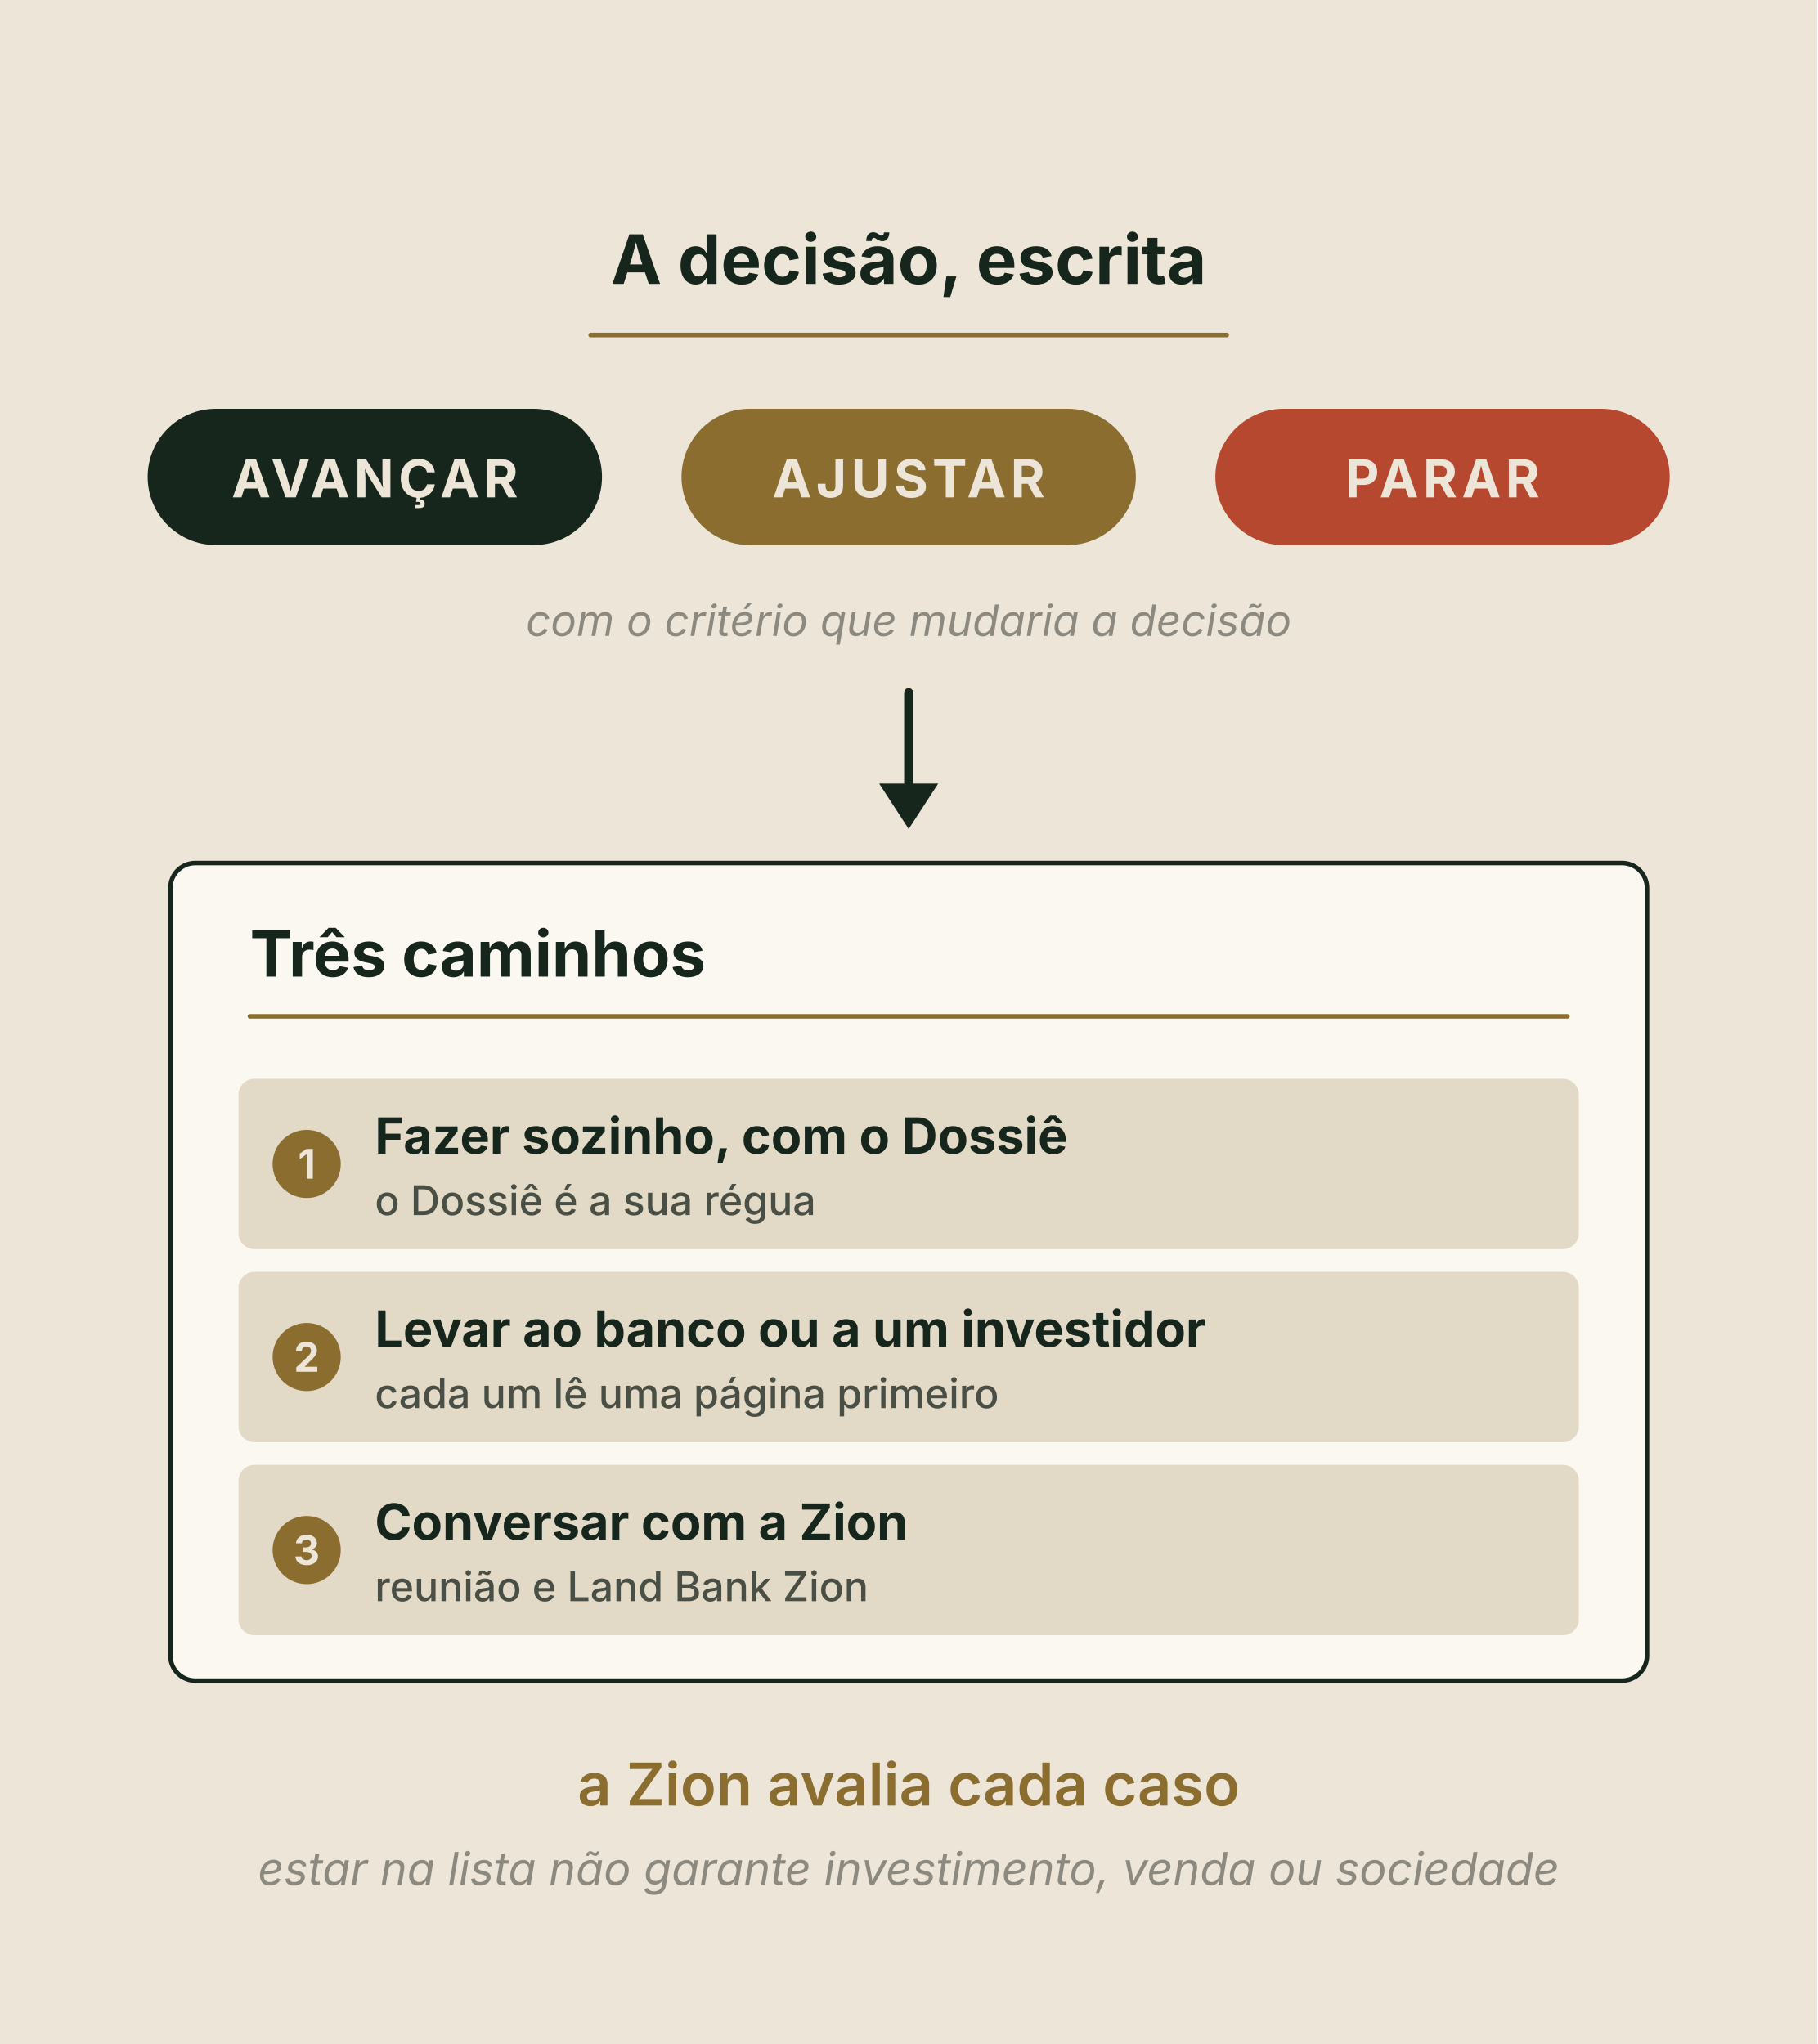
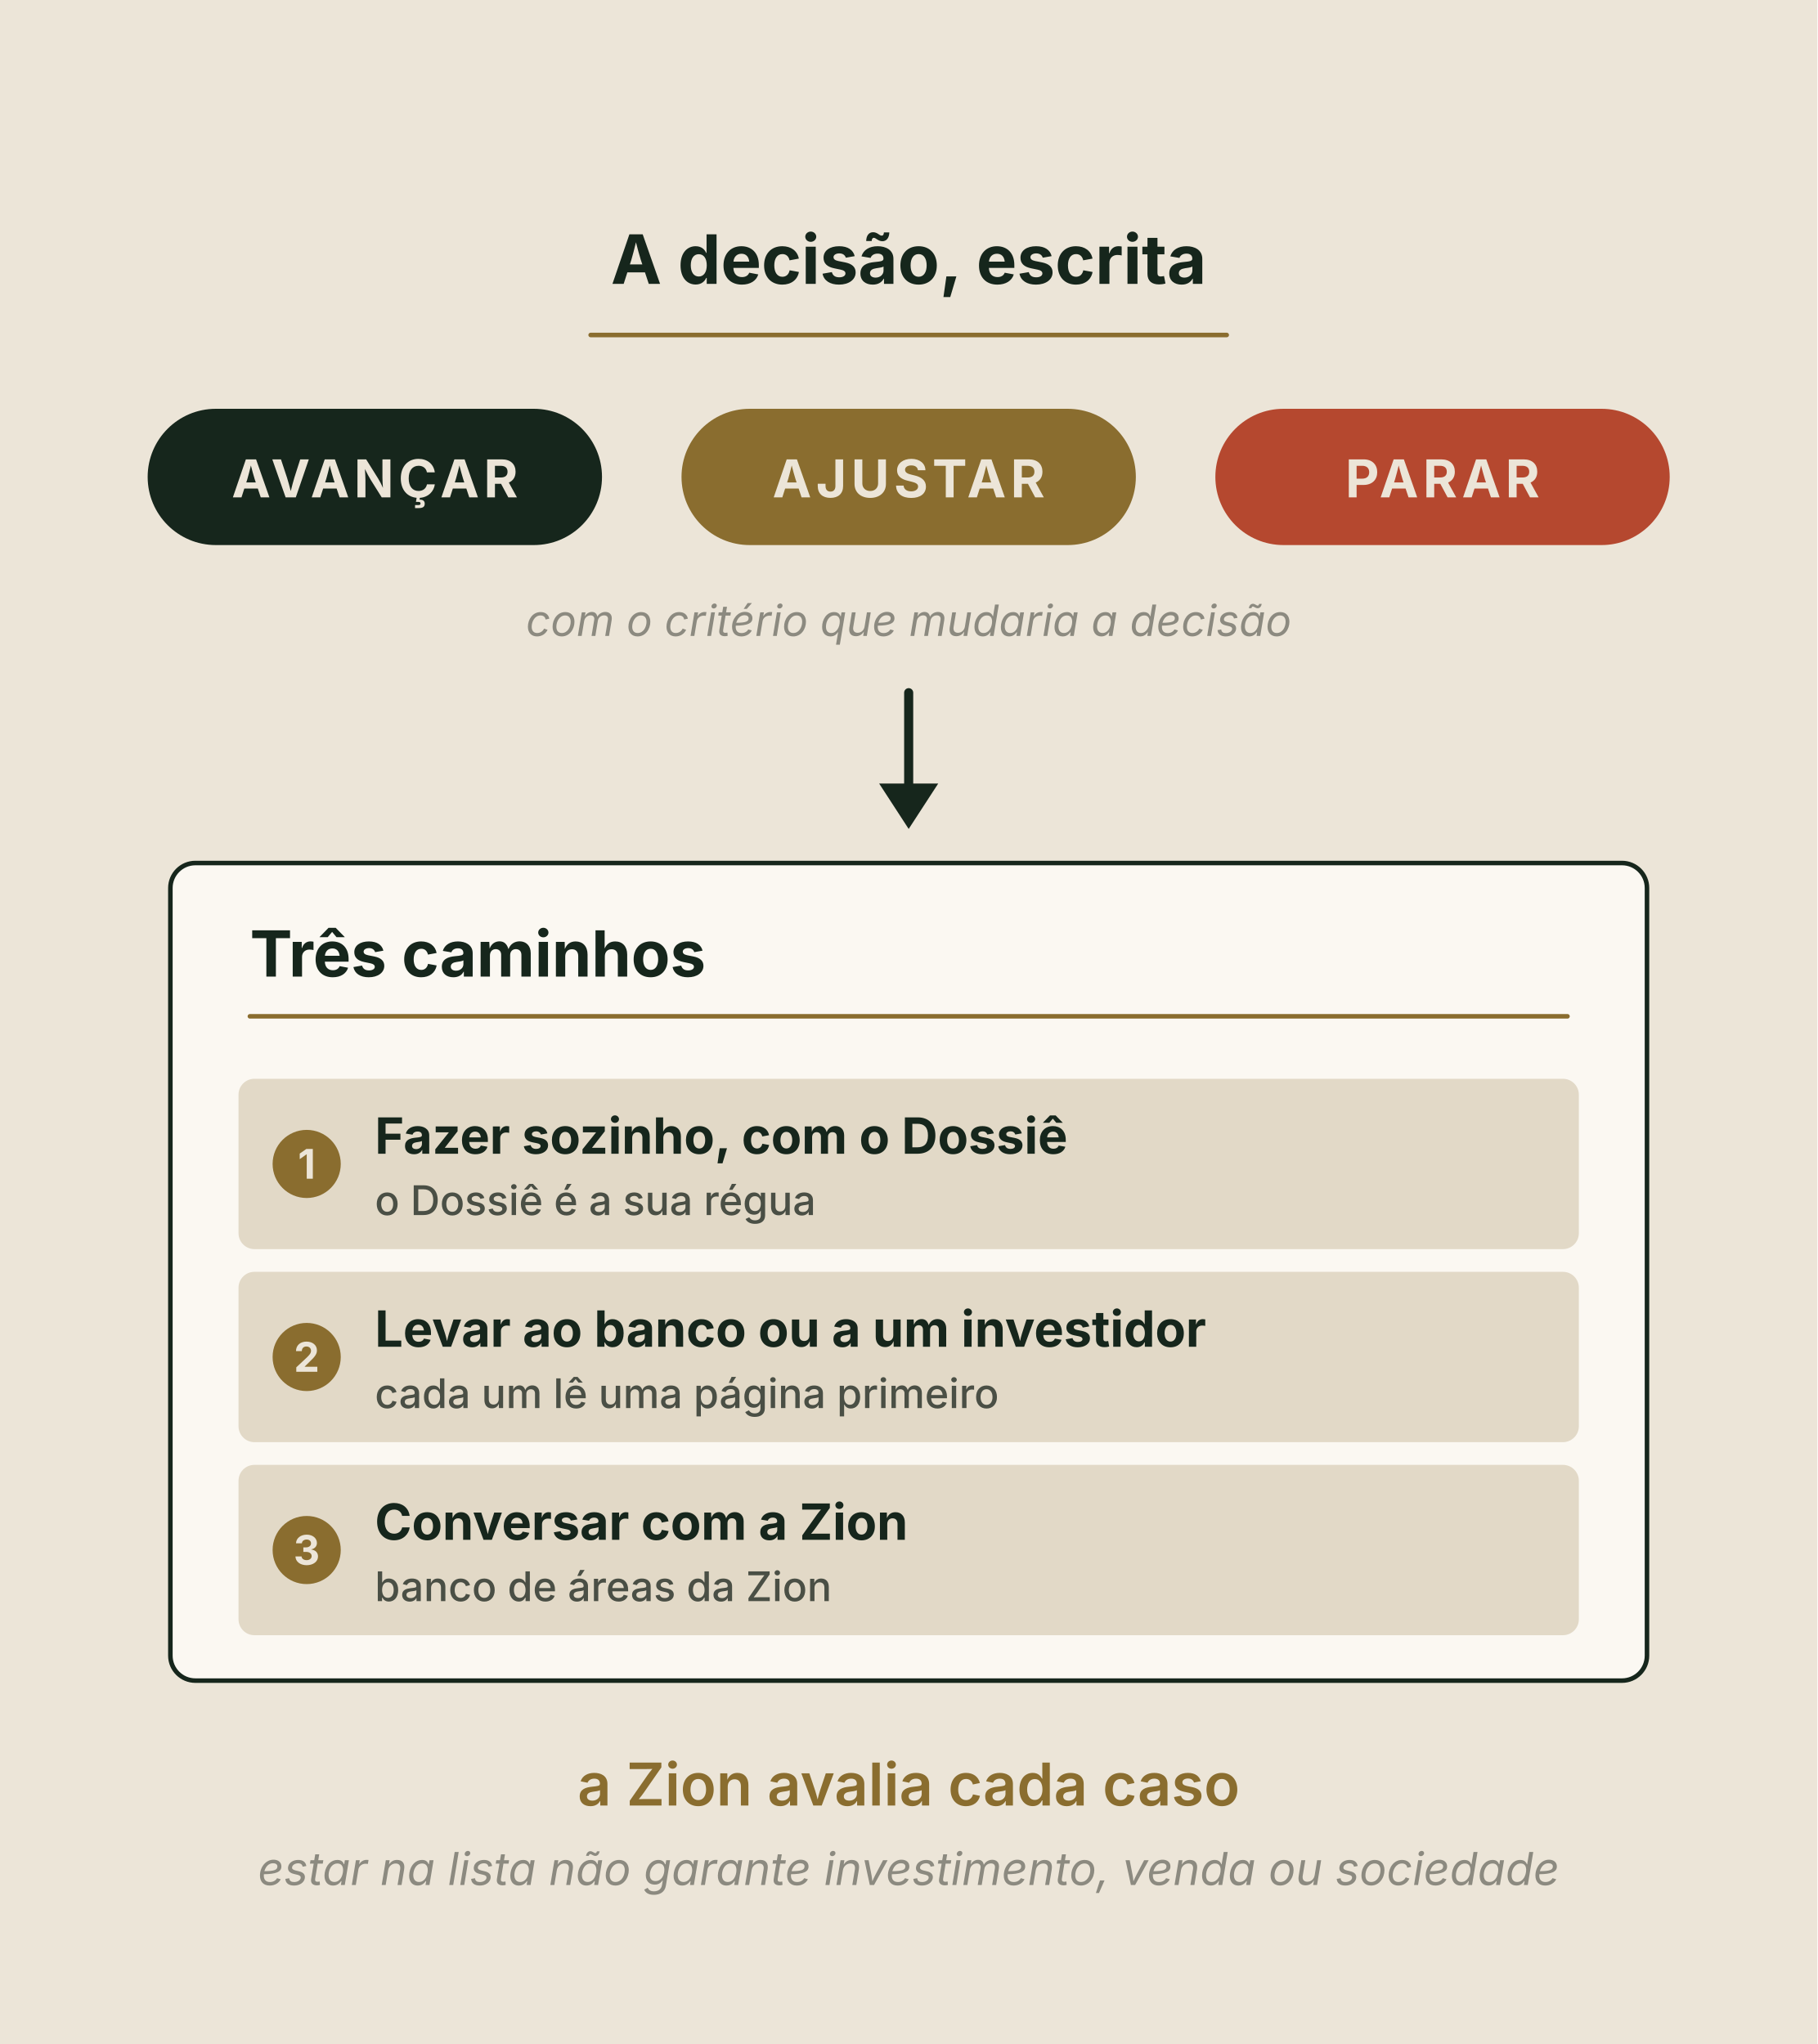
<svg xmlns="http://www.w3.org/2000/svg" width="1600" height="1800" viewBox="0 0 1600 1800" role="img" aria-label="A decisão escrita: avançar, ajustar ou parar; embaixo, os três caminhos: fazer sozinho com o Dossiê, levar ao banco ou a um investidor e conversar com a Zion, que avalia cada caso">
  <rect width="1600" height="1800" fill="#ECE5D8" />
  <text x="800.0" y="250.0" font-family="Inter, Arial, sans-serif" font-size="60" font-weight="700" fill="#16261C" text-anchor="middle" letter-spacing="0">A decisão, escrita</text>
  <line x1="520.0" y1="295.0" x2="1080.0" y2="295.0" stroke="#8A6D2F" stroke-width="4" stroke-linecap="round" />
  <rect x="130.0" y="360.0" width="400.0" height="120.0" rx="60" fill="#16261C" />
  <text x="330.0" y="438.0" font-family="Inter, Arial, sans-serif" font-size="46" font-weight="700" fill="#ECE5D8" text-anchor="middle" letter-spacing="4">AVANÇAR</text>
  <rect x="600.0" y="360.0" width="400.0" height="120.0" rx="60" fill="#8A6D2F" />
  <text x="800.0" y="438.0" font-family="Inter, Arial, sans-serif" font-size="46" font-weight="700" fill="#ECE5D8" text-anchor="middle" letter-spacing="4">AJUSTAR</text>
  <rect x="1070.0" y="360.0" width="400.0" height="120.0" rx="60" fill="#B5482F" />
  <text x="1270.0" y="438.0" font-family="Inter, Arial, sans-serif" font-size="46" font-weight="700" fill="#ECE5D8" text-anchor="middle" letter-spacing="4">PARAR</text>
  <text x="800.0" y="560.0" font-family="Inter, Arial, sans-serif" font-size="38" font-weight="400" fill="#8C8A80" text-anchor="middle" letter-spacing="0" font-style="italic">com o critério que mudaria a decisão</text>
  <line x1="800.0" y1="610.0" x2="800.0" y2="700.0" stroke="#16261C" stroke-width="8" stroke-linecap="round" />
  <path d="M774.0 690.0 L826.0 690.0 L800.0 730.0 Z" fill="#16261C" />
  <rect x="150.0" y="760.0" width="1300.0" height="720.0" rx="22" fill="#FBF8F2" stroke="#16261C" stroke-width="4" />
  <text x="220.0" y="860.0" font-family="Inter, Arial, sans-serif" font-size="56" font-weight="700" fill="#16261C" text-anchor="start" letter-spacing="0">Três caminhos</text>
  <line x1="220.0" y1="895.0" x2="1380.0" y2="895.0" stroke="#8A6D2F" stroke-width="4" stroke-linecap="round" />
  <rect x="210.0" y="950.0" width="1180.0" height="150.0" rx="14" fill="#E2D9C7" />
  <circle cx="270.0" cy="1025.0" r="30.0" fill="#8A6D2F" />
  <text x="270.0" y="1038.0" font-family="Inter, Arial, sans-serif" font-size="36" font-weight="700" fill="#ECE5D8" text-anchor="middle" letter-spacing="0">1</text>
  <text x="330.0" y="1016.0" font-family="Inter, Arial, sans-serif" font-size="44" font-weight="700" fill="#16261C" text-anchor="start" letter-spacing="0">Fazer sozinho, com o Dossiê</text>
  <text x="330.0" y="1070.0" font-family="Inter, Arial, sans-serif" font-size="36" font-weight="500" fill="#4A4F45" text-anchor="start" letter-spacing="0">o Dossiê é a sua régua</text>
  <rect x="210.0" y="1120.0" width="1180.0" height="150.0" rx="14" fill="#E2D9C7" />
  <circle cx="270.0" cy="1195.0" r="30.0" fill="#8A6D2F" />
  <text x="270.0" y="1208.0" font-family="Inter, Arial, sans-serif" font-size="36" font-weight="700" fill="#ECE5D8" text-anchor="middle" letter-spacing="0">2</text>
  <text x="330.0" y="1186.0" font-family="Inter, Arial, sans-serif" font-size="44" font-weight="700" fill="#16261C" text-anchor="start" letter-spacing="0">Levar ao banco ou a um investidor</text>
  <text x="330.0" y="1240.0" font-family="Inter, Arial, sans-serif" font-size="36" font-weight="500" fill="#4A4F45" text-anchor="start" letter-spacing="0">cada um lê uma página primeiro</text>
  <rect x="210.0" y="1290.0" width="1180.0" height="150.0" rx="14" fill="#E2D9C7" />
  <circle cx="270.0" cy="1365.0" r="30.0" fill="#8A6D2F" />
  <text x="270.0" y="1378.0" font-family="Inter, Arial, sans-serif" font-size="36" font-weight="700" fill="#ECE5D8" text-anchor="middle" letter-spacing="0">3</text>
  <text x="330.0" y="1356.0" font-family="Inter, Arial, sans-serif" font-size="44" font-weight="700" fill="#16261C" text-anchor="start" letter-spacing="0">Conversar com a Zion</text>
-   <text x="330.0" y="1410.0" font-family="Inter, Arial, sans-serif" font-size="36" font-weight="500" fill="#4A4F45" text-anchor="start" letter-spacing="0">reunião e Land Bank Zion</text>
+   <text x="330.0" y="1410.0" font-family="Inter, Arial, sans-serif" font-size="36" font-weight="500" fill="#4A4F45" text-anchor="start" letter-spacing="0">banco de áreas da Zion</text>
  <text x="800.0" y="1590.0" font-family="Inter, Arial, sans-serif" font-size="52" font-weight="600" fill="#8A6D2F" text-anchor="middle" letter-spacing="0">a Zion avalia cada caso</text>
  <text x="800.0" y="1660.0" font-family="Inter, Arial, sans-serif" font-size="40" font-weight="400" fill="#8C8A80" text-anchor="middle" letter-spacing="0" font-style="italic">estar na lista não garante investimento, venda ou sociedade</text>
</svg>
